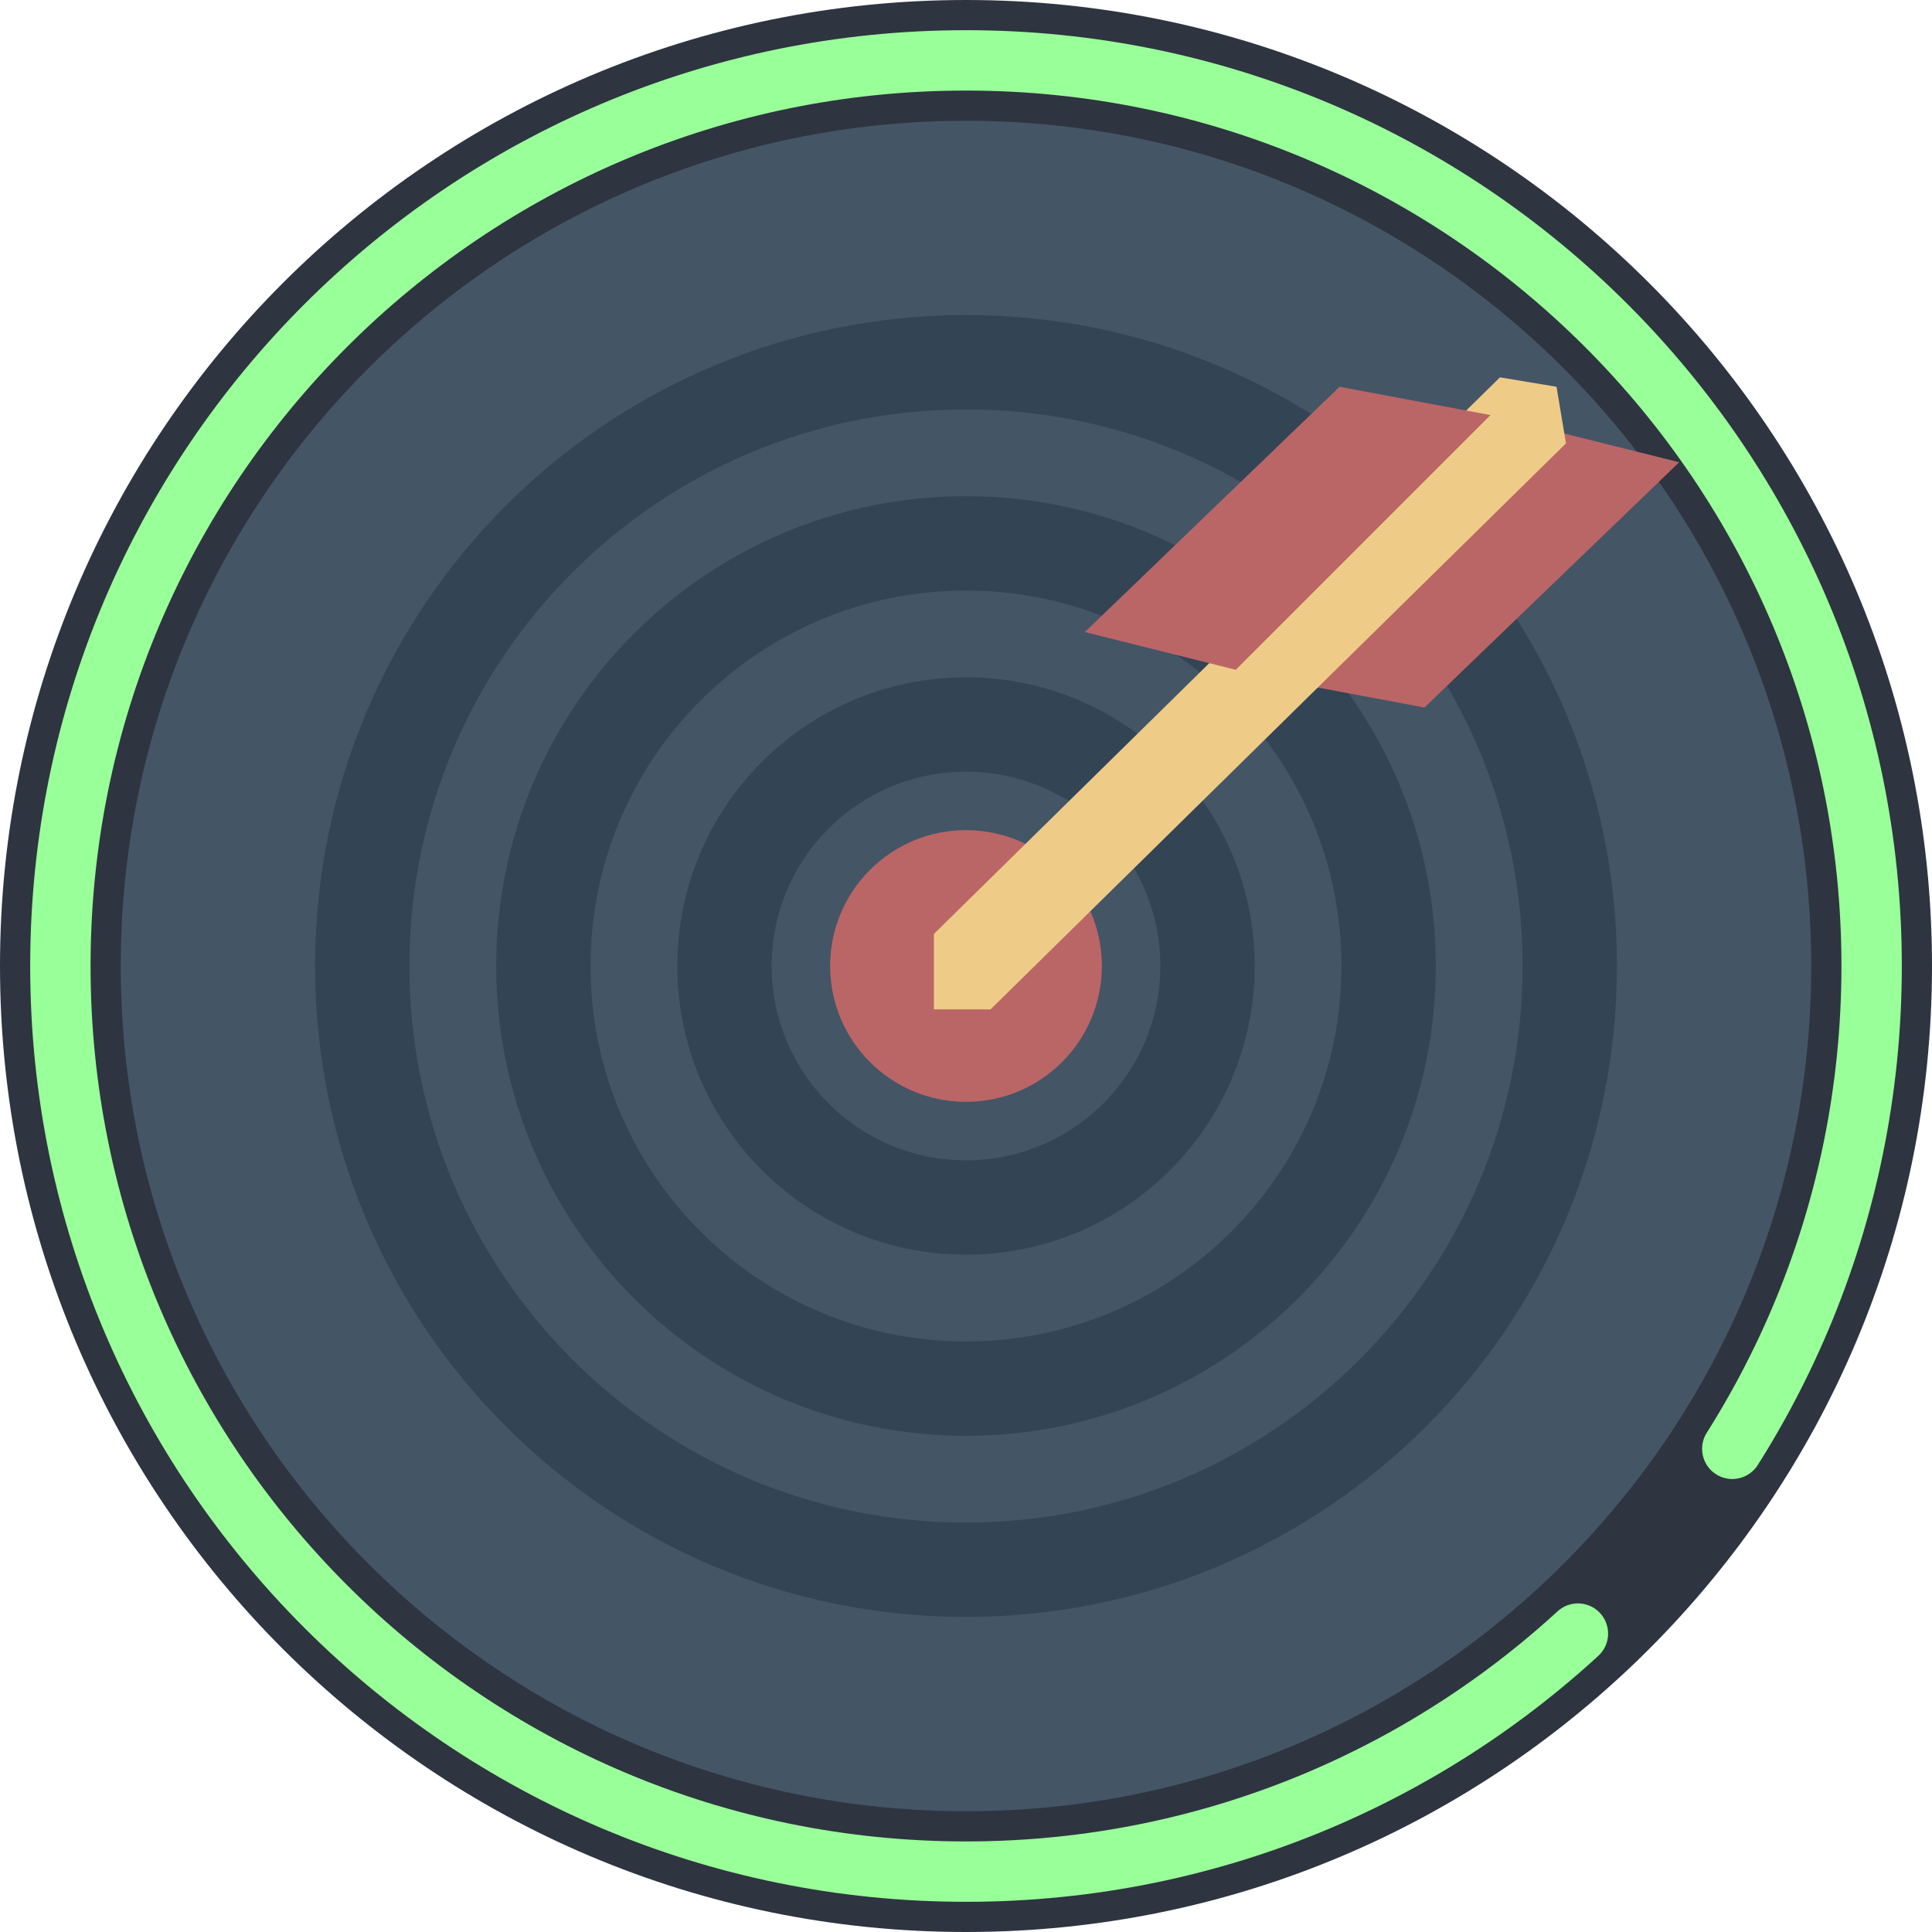
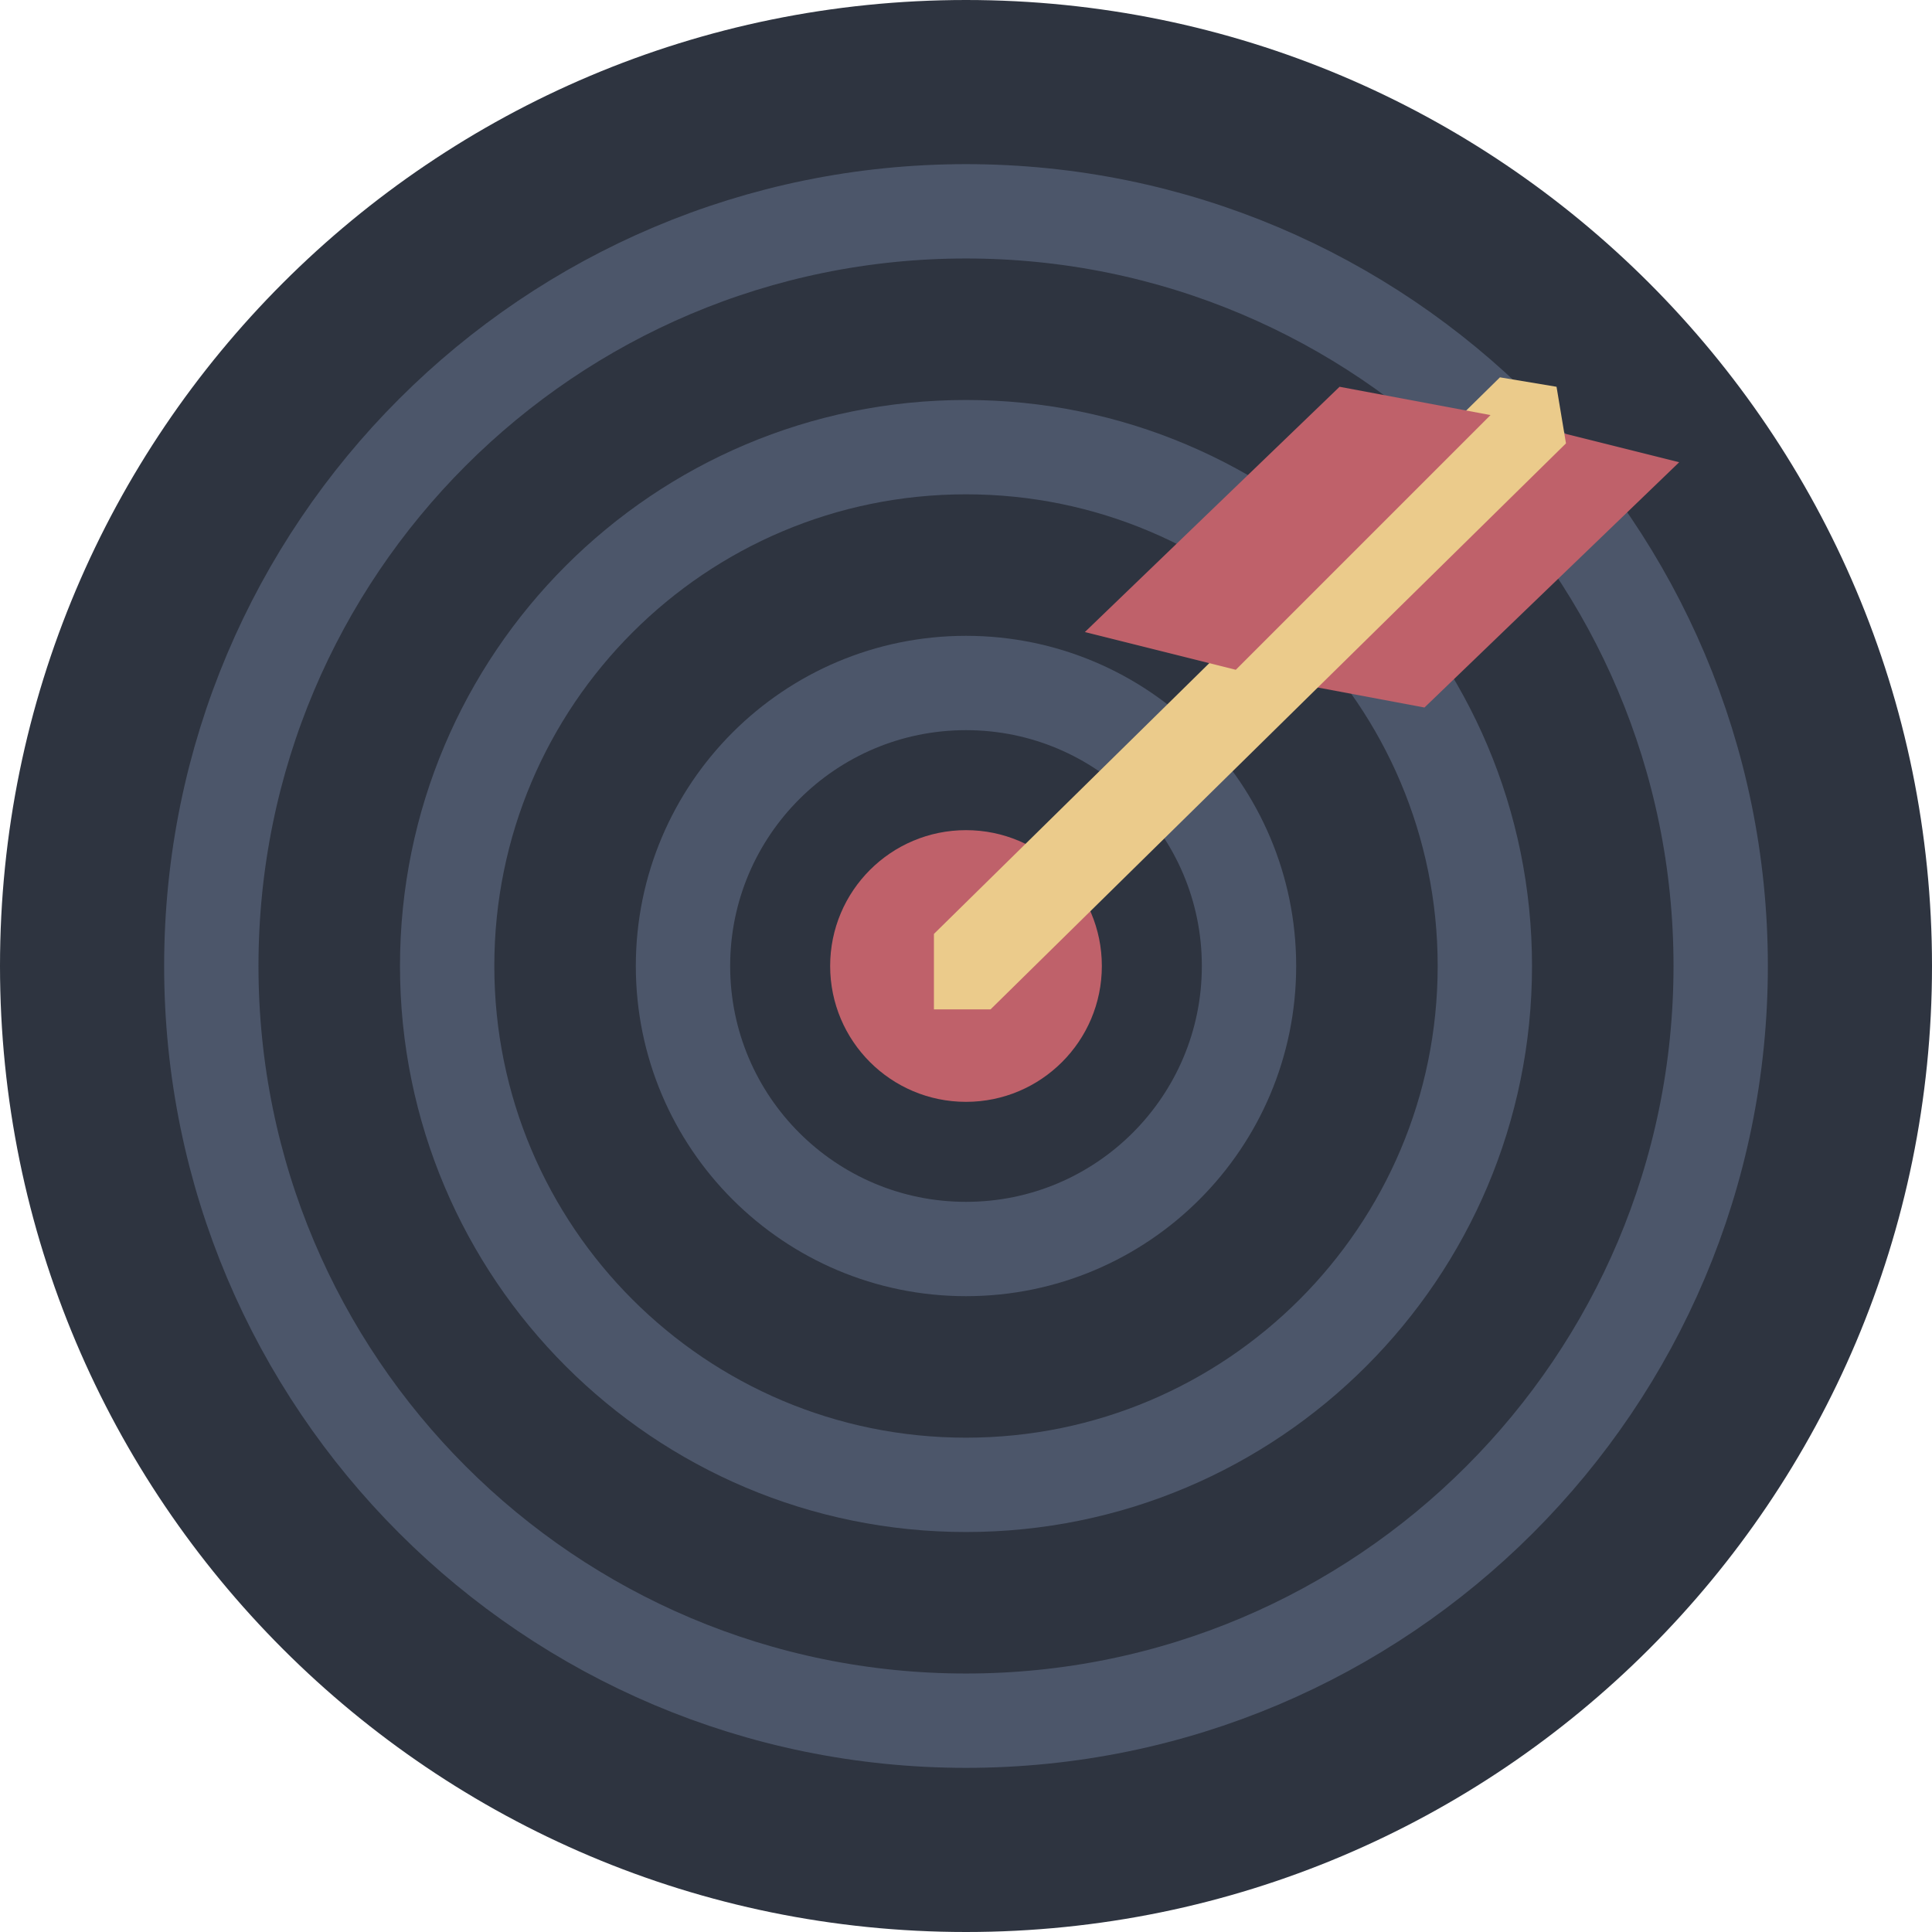
<svg xmlns="http://www.w3.org/2000/svg" width="1024" height="1024" viewBox="0 0 1024 1024">
-   <circle id="background" fill="#445566" cx="512" cy="512" r="480" stroke="#2e3440" stroke-width="64" />
-   <path fill="none" stroke="#99FF99" stroke-width="32" stroke-linecap="round" stroke-dasharray="2048, 128" stroke-dashoffset="1024" d="M 512 32 a 480 480 0 0 1 0 960 a 480 480 0 0 1 0 -960" />
-   <g id="ring" fill="none" stroke="#334455" stroke-width="50">
-     <circle cx="512" cy="512" r="320" />
-     <circle cx="512" cy="512" r="224" />
-     <circle cx="512" cy="512" r="128" />
+   <circle id="background" fill="#2e3440" cx="512" cy="512" r="512" />
+   <g id="ring" fill="none" stroke="#4c566a" stroke-width="50">
+     <circle cx="512" cy="512" r="400" />
+     <circle cx="512" cy="512" r="275" />
+     <circle cx="512" cy="512" r="150" />
  </g>
-   <circle id="gold" fill="#BB6666" cx="512" cy="512" r="72" />
+   <circle id="gold" fill="#BF616A" cx="512" cy="512" r="72" />
  <g id="arrow">
-     <polygon id="arrow-feathering-1" fill="#BB6666" points="675,360 810,225 890,245 755,375" />
-     <polygon id="arrow-shaft" fill="#EECC88" points="525,535 495,535 495,495 795,200 825,205 830,235" />
-     <polygon id="arrow-feathering-2" fill="#BB6666" points="575,335 710,205 790,220 655,355" />
+     <polygon id="arrow-feathering-1" fill="#BF616A" points="675,360 810,225 890,245 755,375" />
+     <polygon id="arrow-shaft" fill="#EBCB8B" points="525,535 495,535 495,495 795,200 825,205 830,235" />
+     <polygon id="arrow-feathering-2" fill="#BF616A" points="575,335 710,205 790,220 655,355" />
  </g>
</svg>
